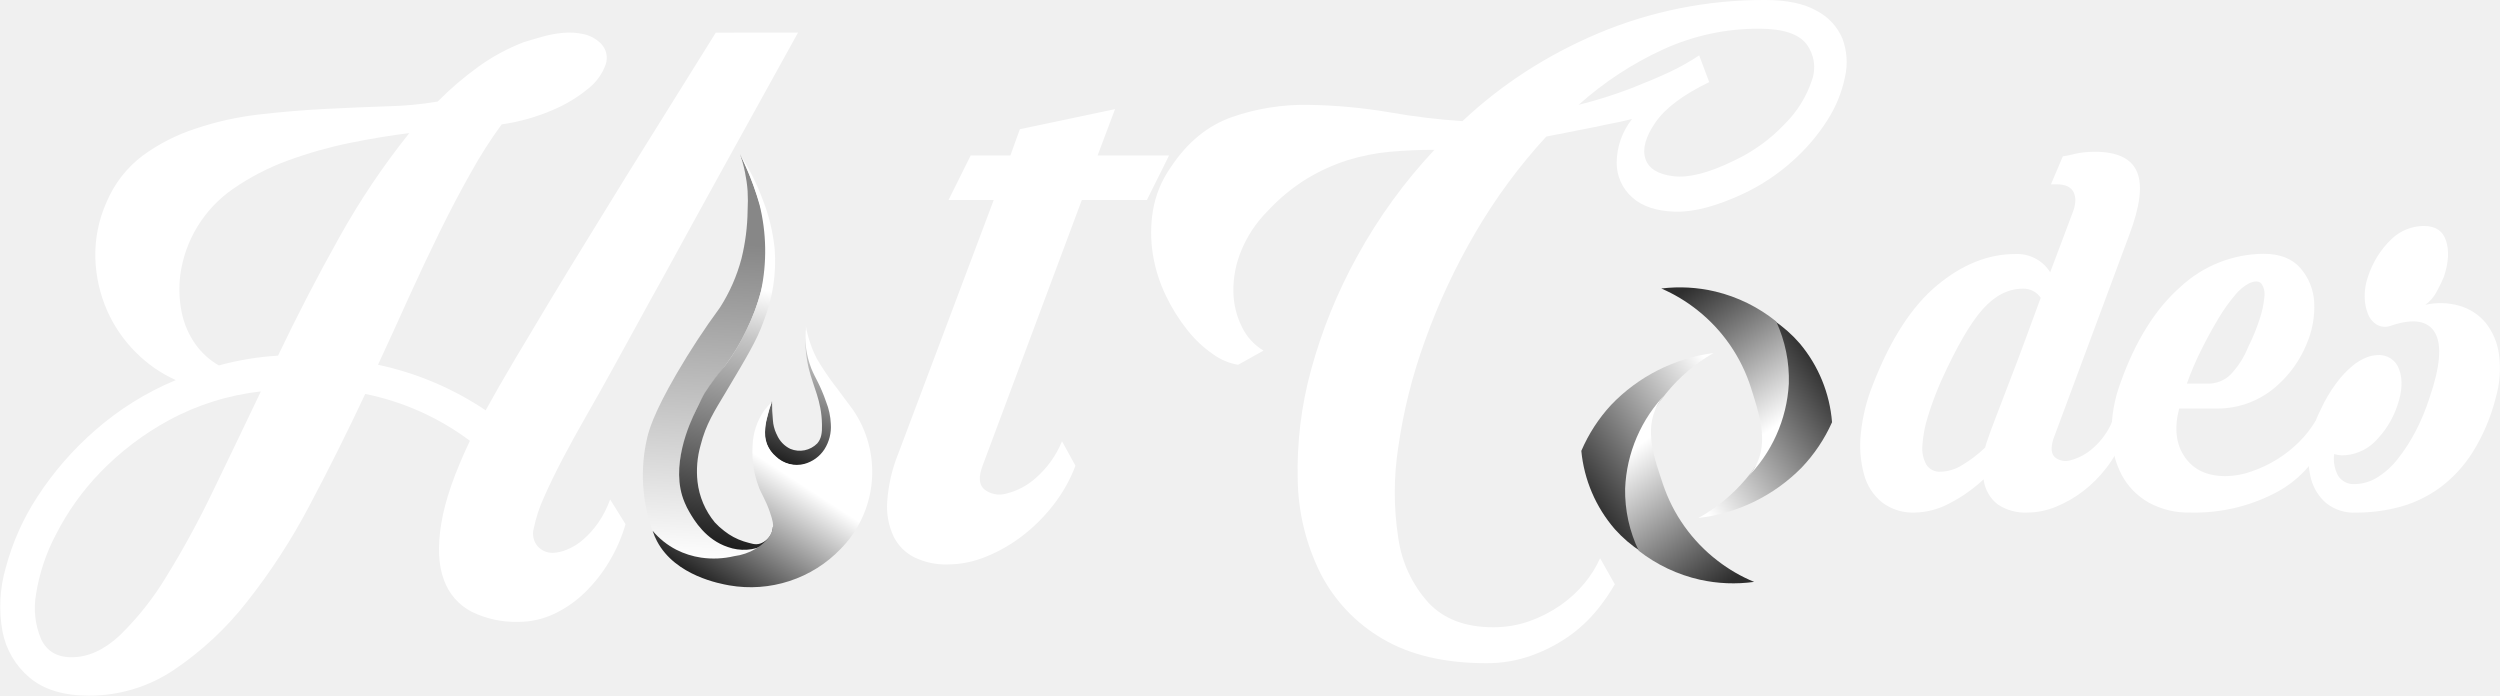
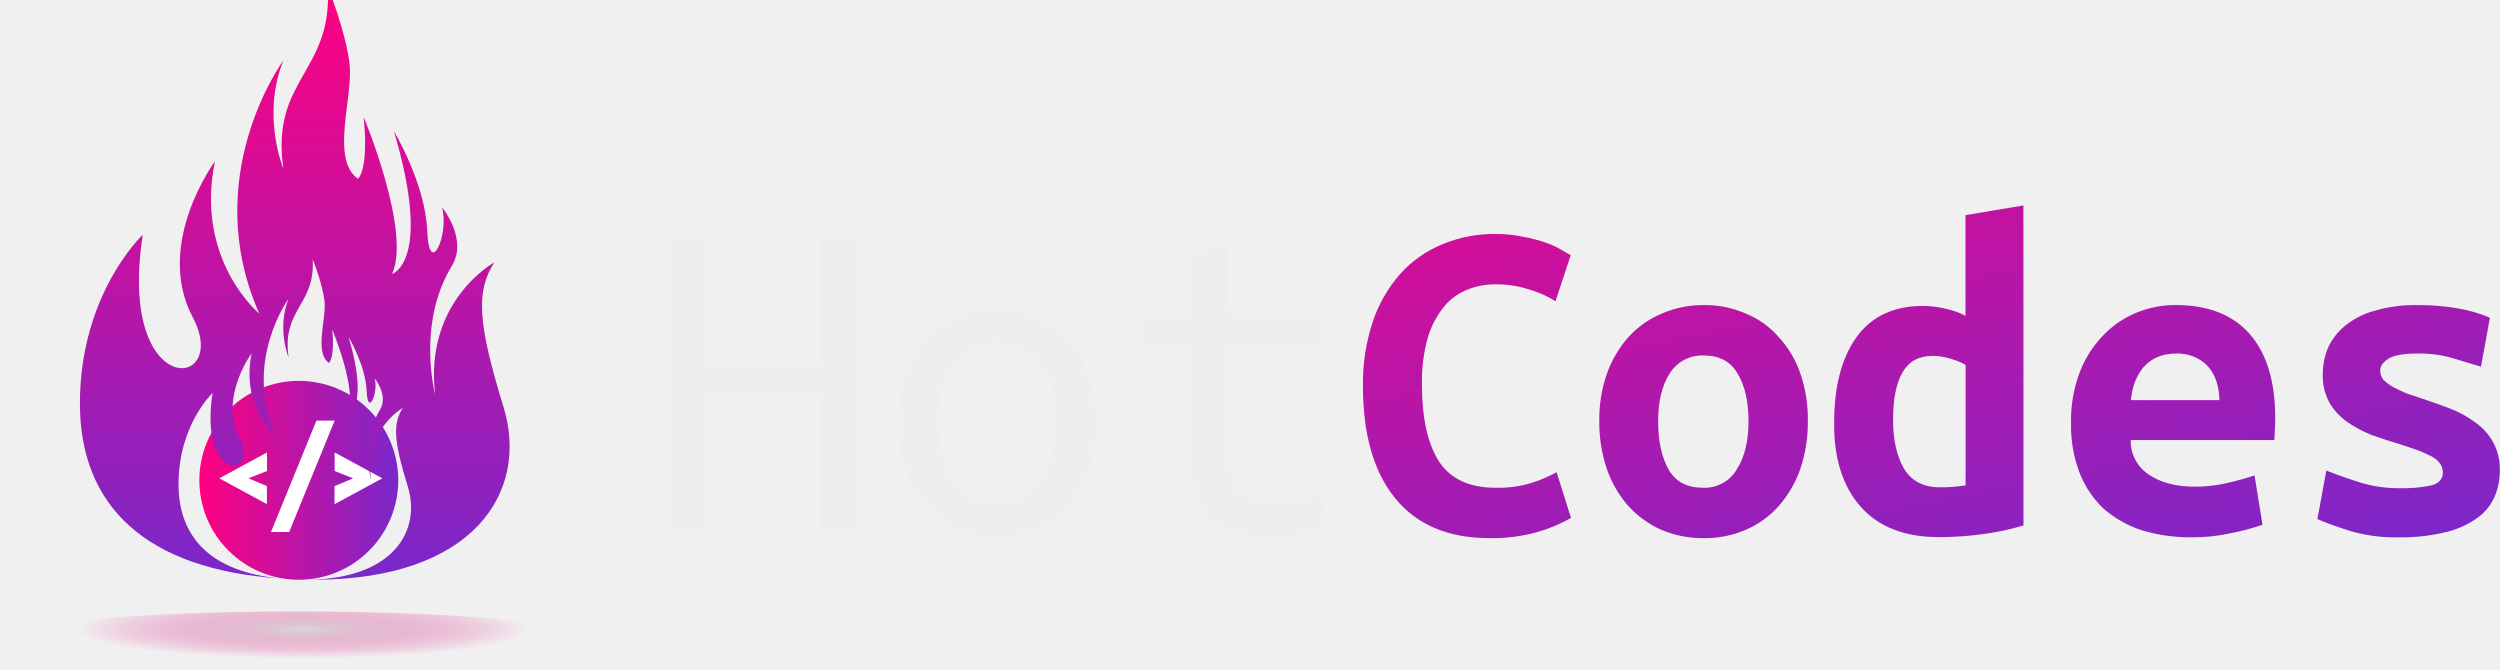
- <svg xmlns="http://www.w3.org/2000/svg" width="115" height="32" viewBox="0 0 115 32" fill="none">
-   <g clip-path="url(#clip0_402_3568)">
-     <path d="M78.82 16.24C77.988 16.716 77.251 17.342 76.647 18.087C75.895 19.007 75.371 20.092 75.115 21.253C74.84 22.64 74.976 24.077 75.507 25.388C75.053 25.095 74.64 24.742 74.28 24.339C73.406 23.328 72.868 22.071 72.741 20.741C73.073 19.964 73.536 19.25 74.109 18.629C75.361 17.319 77.023 16.476 78.82 16.24Z" fill="url(#paint0_linear_402_3568)" />
-     <path d="M76.65 18.086C76.496 18.244 76.364 18.421 76.255 18.612C75.587 19.807 76.152 21.215 76.49 22.255C76.959 23.662 77.838 24.896 79.015 25.798C79.528 26.194 80.091 26.52 80.69 26.767C79.86 26.882 79.016 26.848 78.198 26.667C77.173 26.436 76.212 25.982 75.383 25.336C74.954 24.446 74.74 23.468 74.756 22.48C74.82 20.831 75.495 19.265 76.65 18.086Z" fill="url(#paint1_linear_402_3568)" />
-     <path d="M78.125 23.827C78.964 23.364 79.71 22.749 80.326 22.015C81.092 21.106 81.634 20.03 81.908 18.873C82.205 17.491 82.091 16.051 81.581 14.732C82.031 15.032 82.438 15.392 82.791 15.801C83.65 16.825 84.168 18.09 84.274 19.422C83.93 20.194 83.456 20.901 82.873 21.512C81.6 22.803 79.925 23.619 78.125 23.827Z" fill="url(#paint2_linear_402_3568)" />
-     <path d="M80.324 22.015C80.48 21.86 80.615 21.685 80.726 21.495C81.413 20.311 80.87 18.895 80.549 17.85C80.102 16.435 79.243 15.187 78.08 14.267C77.573 13.863 77.015 13.528 76.42 13.271C77.252 13.169 78.095 13.217 78.91 13.411C79.932 13.658 80.886 14.127 81.704 14.786C82.119 15.683 82.318 16.664 82.286 17.652C82.196 19.299 81.497 20.855 80.324 22.015Z" fill="url(#paint3_linear_402_3568)" />
-     <path d="M36.71 1.498C35.551 3.597 34.435 5.614 33.363 7.551C32.908 8.371 32.441 9.22 31.961 10.096C31.482 10.973 31.013 11.828 30.555 12.66C30.093 13.489 29.658 14.277 29.251 15.025C28.844 15.773 28.485 16.425 28.175 16.982C27.776 17.706 27.378 18.416 26.98 19.11C26.581 19.804 26.213 20.473 25.875 21.117C25.541 21.756 25.255 22.345 25.019 22.884C24.812 23.335 24.657 23.807 24.556 24.293C24.513 24.437 24.507 24.589 24.538 24.735C24.569 24.882 24.637 25.018 24.734 25.132C24.822 25.229 24.929 25.305 25.049 25.357C25.168 25.409 25.297 25.434 25.428 25.432C25.652 25.422 25.873 25.372 26.08 25.282C26.354 25.17 26.607 25.013 26.829 24.817C27.092 24.587 27.325 24.326 27.523 24.039C27.75 23.709 27.932 23.351 28.066 22.973L28.775 24.113C28.597 24.723 28.341 25.308 28.012 25.852C27.7 26.373 27.321 26.851 26.884 27.274C26.47 27.675 25.991 28.004 25.469 28.248C24.962 28.484 24.409 28.607 23.85 28.606C23.106 28.627 22.369 28.468 21.7 28.143C21.102 27.835 20.645 27.31 20.42 26.676C20.166 26.006 20.126 25.142 20.298 24.082C20.471 23.023 20.91 21.755 21.617 20.277C20.192 19.211 18.546 18.474 16.801 18.121C15.972 19.885 15.116 21.599 14.232 23.265C13.41 24.829 12.444 26.314 11.348 27.7C10.402 28.907 9.272 29.958 8 30.815C6.844 31.592 5.481 32.004 4.088 32C2.929 32 2.022 31.725 1.367 31.176C0.716 30.633 0.274 29.881 0.115 29.048C-0.063 28.071 -0.012 27.066 0.265 26.113C0.573 24.955 1.064 23.854 1.719 22.852C2.454 21.72 3.343 20.695 4.36 19.808C5.467 18.835 6.726 18.05 8.087 17.484C7.402 17.176 6.78 16.745 6.251 16.212C5.696 15.66 5.248 15.01 4.931 14.294C4.599 13.54 4.414 12.728 4.386 11.903C4.358 11.005 4.535 10.113 4.903 9.294C5.256 8.453 5.824 7.72 6.551 7.168C7.293 6.624 8.118 6.202 8.994 5.918C9.943 5.598 10.924 5.38 11.919 5.266C12.952 5.147 13.967 5.062 14.962 5.011C15.958 4.961 16.905 4.92 17.805 4.89C18.585 4.874 19.363 4.802 20.133 4.672C20.717 4.081 21.349 3.54 22.024 3.055C22.659 2.6 23.349 2.228 24.078 1.946C24.332 1.865 24.619 1.781 24.936 1.692C25.252 1.601 25.575 1.541 25.901 1.511C26.22 1.481 26.541 1.501 26.853 1.572C27.154 1.637 27.428 1.788 27.645 2.007C27.766 2.131 27.85 2.286 27.889 2.455C27.927 2.625 27.918 2.801 27.862 2.966C27.709 3.393 27.44 3.769 27.086 4.053C26.59 4.466 26.034 4.804 25.439 5.055C24.684 5.382 23.89 5.606 23.076 5.722C22.552 6.441 22.073 7.191 21.643 7.97C21.17 8.809 20.697 9.708 20.226 10.666C19.756 11.624 19.286 12.618 18.818 13.649C18.356 14.678 17.879 15.721 17.388 16.779C19.157 17.156 20.839 17.867 22.341 18.875C22.722 18.178 23.172 17.395 23.689 16.525C24.206 15.655 24.75 14.746 25.321 13.797C25.892 12.849 26.477 11.89 27.077 10.92C27.677 9.951 28.257 9.009 28.816 8.094C30.14 5.977 31.511 3.779 32.926 1.502L36.71 1.498ZM3.293 30.233C4.053 30.233 4.792 29.898 5.51 29.228C6.334 28.424 7.052 27.518 7.646 26.532C8.427 25.267 9.14 23.96 9.783 22.619C10.498 21.141 11.238 19.603 12 18.006C10.512 18.171 9.07 18.623 7.755 19.338C6.592 19.971 5.532 20.778 4.612 21.73C3.793 22.576 3.105 23.541 2.571 24.591C2.117 25.448 1.809 26.374 1.658 27.332C1.534 28.029 1.614 28.748 1.891 29.4C2.154 29.956 2.621 30.233 3.293 30.233ZM10.068 16.81C10.956 16.566 11.868 16.415 12.789 16.36C13.677 14.5 14.619 12.683 15.614 10.907C16.55 9.226 17.625 7.626 18.827 6.124C17.992 6.224 17.085 6.374 16.105 6.572C15.134 6.77 14.178 7.04 13.247 7.381C12.346 7.71 11.49 8.153 10.702 8.701C10.05 9.155 9.5 9.74 9.085 10.418C8.671 11.096 8.401 11.853 8.294 12.64C8.22 13.224 8.243 13.816 8.363 14.392C8.471 14.91 8.684 15.4 8.989 15.832C9.274 16.232 9.642 16.566 10.068 16.81Z" fill="white" />
-     <path d="M49.764 9.201L45.2 21.421C45.005 21.93 45.031 22.291 45.274 22.508C45.414 22.619 45.578 22.694 45.752 22.729C45.927 22.764 46.107 22.757 46.278 22.708C46.787 22.585 47.258 22.337 47.647 21.986C48.175 21.525 48.588 20.947 48.852 20.297L49.471 21.423C49.227 22.067 48.889 22.67 48.467 23.213C48.055 23.747 47.577 24.226 47.043 24.639C46.53 25.035 45.966 25.36 45.365 25.604C44.804 25.838 44.202 25.96 43.594 25.965C43.068 25.98 42.547 25.869 42.072 25.643C41.652 25.437 41.312 25.098 41.105 24.678C40.871 24.176 40.77 23.623 40.812 23.071C40.864 22.312 41.036 21.565 41.323 20.86L45.711 9.201H43.631L44.652 7.151H46.478L46.913 5.944L51.292 5.02L50.49 7.151H53.777L52.757 9.201H49.764Z" fill="white" />
-     <path d="M74.282 26.876C74.043 27.292 73.769 27.688 73.465 28.059C73.098 28.508 72.672 28.907 72.2 29.244C71.671 29.618 71.094 29.92 70.485 30.141C69.809 30.388 69.094 30.512 68.374 30.507C66.451 30.507 64.858 30.132 63.593 29.383C62.375 28.673 61.386 27.63 60.743 26.376C60.077 25.039 59.719 23.569 59.695 22.076C59.651 20.372 59.856 18.671 60.306 17.027C60.804 15.195 61.521 13.429 62.443 11.768C63.415 10.001 64.604 8.363 65.983 6.892C65.294 6.892 64.612 6.922 63.943 6.981C63.279 7.041 62.623 7.172 61.986 7.37C61.329 7.58 60.699 7.867 60.108 8.225C59.445 8.634 58.841 9.133 58.313 9.707C57.785 10.233 57.369 10.86 57.089 11.551C56.845 12.144 56.724 12.781 56.735 13.423C56.744 13.985 56.878 14.537 57.129 15.04C57.345 15.493 57.691 15.871 58.122 16.127L56.953 16.78C56.539 16.711 56.147 16.547 55.809 16.299C55.36 15.992 54.961 15.618 54.625 15.19C54.234 14.701 53.901 14.169 53.631 13.603C53.343 13.006 53.142 12.371 53.034 11.716C52.925 11.046 52.925 10.362 53.034 9.692C53.153 8.975 53.433 8.295 53.851 7.701C54.612 6.548 55.553 5.776 56.676 5.383C57.813 4.988 59.01 4.799 60.213 4.824C61.458 4.844 62.7 4.959 63.927 5.168C65.035 5.364 66.152 5.499 67.274 5.572C68.166 4.733 69.132 3.976 70.159 3.309C71.212 2.628 72.323 2.04 73.478 1.55C75.92 0.517 78.546 -0.011 81.198 0C82.195 0 82.984 0.165 83.565 0.496C84.095 0.769 84.514 1.219 84.749 1.768C84.962 2.332 85.004 2.947 84.871 3.535C84.728 4.238 84.456 4.909 84.069 5.514C83.625 6.215 83.085 6.85 82.463 7.401C81.792 8.007 81.035 8.512 80.218 8.899C78.983 9.478 77.936 9.758 77.075 9.738C76.214 9.717 75.552 9.5 75.088 9.086C74.86 8.885 74.677 8.639 74.553 8.362C74.428 8.085 74.365 7.785 74.367 7.481C74.372 6.752 74.621 6.045 75.075 5.474C74.675 5.574 74.258 5.666 73.823 5.744C73.46 5.825 73.042 5.91 72.571 5.998C72.1 6.09 71.619 6.183 71.128 6.283C69.885 7.635 68.792 9.117 67.868 10.703C66.941 12.283 66.165 13.946 65.549 15.671C64.973 17.252 64.562 18.888 64.323 20.554C64.105 21.948 64.105 23.368 64.323 24.763C64.481 25.868 64.965 26.901 65.712 27.73C66.419 28.478 67.407 28.853 68.676 28.854C69.251 28.858 69.823 28.762 70.365 28.57C70.872 28.389 71.352 28.142 71.793 27.835C72.205 27.547 72.576 27.205 72.895 26.817C73.182 26.472 73.421 26.088 73.604 25.678L74.282 26.876ZM80.922 1.32C79.406 1.313 77.907 1.635 76.527 2.263C75.101 2.914 73.782 3.778 72.615 4.824C73.436 4.618 74.245 4.363 75.036 4.061C75.725 3.79 76.305 3.546 76.775 3.326C77.256 3.102 77.719 2.842 78.162 2.548L78.624 3.777C77.426 4.356 76.601 4.975 76.149 5.633C75.697 6.291 75.542 6.846 75.686 7.296C75.829 7.746 76.257 8.016 76.964 8.105C77.67 8.194 78.596 7.959 79.74 7.401C80.624 6.991 81.423 6.417 82.093 5.709C82.662 5.147 83.091 4.459 83.345 3.7C83.447 3.423 83.477 3.124 83.433 2.832C83.39 2.54 83.275 2.263 83.097 2.026C82.735 1.557 82.01 1.321 80.922 1.32Z" fill="white" />
-     <path d="M92.703 11.685C93.021 11.67 93.338 11.739 93.62 11.887C93.902 12.034 94.14 12.254 94.309 12.524L95.324 9.827C95.488 9.428 95.51 9.104 95.392 8.855C95.274 8.605 95.016 8.479 94.616 8.479H94.344L94.89 7.192C95.045 7.17 95.199 7.14 95.35 7.101C95.507 7.059 95.667 7.029 95.829 7.011C96.005 6.991 96.182 6.981 96.359 6.981C97.393 6.981 98.042 7.29 98.304 7.909C98.566 8.528 98.442 9.507 97.932 10.846L94.455 20.194C94.329 20.594 94.351 20.872 94.525 21.033C94.626 21.115 94.746 21.17 94.875 21.194C95.003 21.217 95.135 21.208 95.259 21.168C95.638 21.066 95.987 20.876 96.278 20.613C96.673 20.27 96.98 19.839 97.176 19.355L97.639 20.194C97.458 20.673 97.206 21.122 96.891 21.526C96.585 21.925 96.228 22.282 95.831 22.589C95.448 22.884 95.026 23.126 94.579 23.309C94.16 23.484 93.711 23.575 93.257 23.578C92.776 23.601 92.299 23.47 91.897 23.204C91.718 23.065 91.567 22.891 91.456 22.692C91.344 22.494 91.272 22.276 91.245 22.05C90.765 22.498 90.225 22.877 89.639 23.174C89.161 23.427 88.63 23.565 88.089 23.578C87.547 23.603 87.013 23.438 86.579 23.113C86.176 22.786 85.886 22.342 85.749 21.841C85.579 21.223 85.528 20.577 85.599 19.939C85.679 19.141 85.876 18.359 86.183 17.618C86.98 15.579 87.955 14.08 89.109 13.122C90.262 12.164 91.46 11.685 92.703 11.685ZM91.588 19.774C91.643 19.635 91.747 19.359 91.901 18.95C92.056 18.541 92.24 18.057 92.458 17.496C92.675 16.935 92.908 16.324 93.153 15.655C93.399 14.985 93.638 14.331 93.873 13.698C93.783 13.565 93.661 13.457 93.519 13.384C93.376 13.311 93.218 13.274 93.058 13.279C92.385 13.279 91.768 13.593 91.206 14.222C90.644 14.851 90.009 15.944 89.302 17.502C89.066 18.035 88.861 18.581 88.689 19.137C88.55 19.569 88.463 20.017 88.431 20.47C88.398 20.78 88.46 21.093 88.609 21.368C88.679 21.478 88.778 21.567 88.895 21.625C89.013 21.683 89.143 21.709 89.274 21.698C89.621 21.687 89.96 21.583 90.254 21.398C90.637 21.169 90.993 20.898 91.315 20.589C91.349 20.457 91.39 20.328 91.438 20.2C91.484 20.07 91.534 19.935 91.588 19.774Z" fill="white" />
-     <path d="M102.392 21.902C102.796 21.895 103.196 21.822 103.576 21.684C104.397 21.404 105.143 20.941 105.758 20.33C106.052 20.038 106.308 19.711 106.519 19.356L106.982 20.195C106.516 21.268 105.692 22.146 104.652 22.68C103.459 23.298 102.131 23.607 100.787 23.578C100.106 23.6 99.43 23.44 98.831 23.113C98.307 22.815 97.878 22.373 97.595 21.841C97.291 21.253 97.132 20.6 97.132 19.938C97.124 19.146 97.263 18.359 97.54 17.616C98.228 15.68 99.149 14.207 100.301 13.197C101.34 12.228 102.705 11.685 104.126 11.675C104.869 11.675 105.432 11.892 105.813 12.327C106.194 12.76 106.419 13.309 106.452 13.886C106.489 14.557 106.367 15.227 106.097 15.842C105.808 16.544 105.367 17.173 104.806 17.684C104.041 18.402 103.03 18.799 101.981 18.793H100.242C100.007 19.693 100.093 20.437 100.501 21.025C100.908 21.614 101.538 21.906 102.392 21.902ZM103.454 13.034C103.206 13.168 102.988 13.351 102.813 13.573C102.535 13.901 102.285 14.251 102.065 14.621C101.812 15.04 101.553 15.509 101.29 16.029C101.025 16.554 100.793 17.094 100.596 17.647H101.548C101.744 17.651 101.939 17.616 102.121 17.544C102.303 17.472 102.469 17.365 102.609 17.227C102.961 16.855 103.238 16.418 103.426 15.94C103.63 15.535 103.803 15.114 103.943 14.681C104.056 14.351 104.129 14.009 104.161 13.662C104.194 13.448 104.146 13.229 104.026 13.049C103.915 12.918 103.726 12.914 103.454 13.034Z" fill="white" />
-     <path d="M111.564 14.023C112.085 13.902 112.628 13.917 113.142 14.068C113.609 14.203 114.026 14.474 114.339 14.847C114.668 15.262 114.879 15.758 114.95 16.284C115.044 16.961 114.994 17.651 114.802 18.308C114.579 19.191 114.221 20.034 113.739 20.808C113.344 21.434 112.837 21.983 112.244 22.427C111.694 22.829 111.077 23.128 110.421 23.31C109.755 23.492 109.069 23.582 108.38 23.58C107.884 23.607 107.395 23.453 107.006 23.145C106.668 22.853 106.426 22.467 106.31 22.036C106.181 21.54 106.154 21.022 106.23 20.514C106.305 19.934 106.48 19.371 106.747 18.851C106.946 18.411 107.193 17.994 107.482 17.608C107.695 17.319 107.942 17.057 108.217 16.827C108.411 16.662 108.631 16.531 108.869 16.438C109.026 16.377 109.192 16.342 109.36 16.334C109.579 16.315 109.798 16.372 109.981 16.494C110.164 16.617 110.299 16.798 110.366 17.008C110.53 17.458 110.502 18.003 110.284 18.64C110.07 19.289 109.701 19.875 109.21 20.349C108.809 20.73 108.278 20.944 107.725 20.947C107.606 20.942 107.488 20.923 107.373 20.888C107.325 21.228 107.387 21.575 107.549 21.877C107.63 22.007 107.746 22.113 107.883 22.181C108.019 22.25 108.173 22.279 108.325 22.267C108.686 22.262 109.039 22.158 109.345 21.967C109.705 21.745 110.023 21.461 110.284 21.127C110.596 20.735 110.87 20.314 111.101 19.869C111.364 19.37 111.582 18.849 111.753 18.312C112.248 16.876 112.335 15.875 112.012 15.31C111.688 14.744 111.013 14.635 109.986 14.981C109.88 15.022 109.767 15.04 109.655 15.032C109.542 15.024 109.432 14.991 109.334 14.936C109.147 14.821 109.003 14.647 108.925 14.442C108.829 14.193 108.778 13.929 108.775 13.662C108.769 13.346 108.82 13.031 108.925 12.733C109.137 12.072 109.511 11.474 110.012 10.994C110.412 10.613 110.942 10.398 111.494 10.394C112.02 10.394 112.364 10.611 112.516 11.068C112.668 11.525 112.637 12.072 112.42 12.731C112.346 12.912 112.238 13.136 112.094 13.405C111.968 13.65 111.786 13.861 111.564 14.023Z" fill="white" />
-     <path d="M34.043 7.092C34.23 7.638 34.347 8.207 34.39 8.783C34.407 9.084 34.407 9.386 34.39 9.687C34.381 10.429 34.287 11.167 34.11 11.887C33.9 12.686 33.567 13.447 33.121 14.143C32.403 15.121 31.737 16.137 31.126 17.186C30.04 19.053 29.844 19.834 29.775 20.121C29.436 21.546 29.521 23.039 30.02 24.416C30.532 25.052 31.224 25.518 32.006 25.751C32.789 25.984 33.623 25.973 34.399 25.72C35.201 25.468 35.403 25.105 35.451 25.012C35.565 24.771 35.602 24.502 35.557 24.24C35.533 24.531 35.4 24.802 35.184 24.998C34.769 25.335 34.173 25.159 33.739 25.049C33.043 24.861 32.42 24.468 31.952 23.92C31.142 22.925 31.022 21.44 31.583 20.077C31.688 19.696 31.819 19.323 31.976 18.96C32.435 17.921 32.939 17.384 33.384 16.786C34.134 15.765 34.684 14.612 35.008 13.387C35.298 12.368 35.355 11.298 35.173 10.255C35.074 9.799 34.947 9.351 34.792 8.911C34.584 8.288 34.334 7.68 34.043 7.092Z" fill="url(#paint4_linear_402_3568)" />
-     <path d="M35.553 24.229C35.549 24.346 35.522 24.462 35.473 24.568C35.366 24.77 35.188 24.925 34.973 25.003C34.745 25.079 34.56 25.003 34.208 24.903C33.885 24.798 33.583 24.636 33.317 24.425C33.16 24.307 33.014 24.175 32.882 24.031C32.44 23.497 32.162 22.845 32.085 22.155C32.024 21.597 32.072 21.033 32.224 20.492C32.471 19.506 32.865 18.914 33.391 18.032C34.345 16.432 34.823 15.641 35.129 14.771C35.546 13.72 35.719 12.588 35.636 11.461C35.558 10.686 35.375 9.926 35.092 9.2C34.821 8.466 34.47 7.764 34.045 7.107C34.117 7.248 34.219 7.459 34.332 7.72C34.574 8.271 34.778 8.84 34.94 9.42C35.261 10.718 35.283 12.072 35.008 13.38C34.84 14.026 34.601 14.651 34.297 15.245C34.046 15.786 33.74 16.301 33.384 16.78C33.034 17.186 32.713 17.616 32.422 18.067C32.295 18.284 32.204 18.482 32.015 18.873C31.733 19.456 30.79 21.481 31.496 23.12C31.557 23.27 31.63 23.416 31.713 23.555C31.93 23.931 32.469 24.833 33.489 25.166C33.764 25.264 34.057 25.305 34.35 25.288C34.642 25.27 34.928 25.193 35.19 25.061C35.352 24.977 35.478 24.837 35.547 24.668C35.595 24.526 35.597 24.372 35.553 24.229Z" fill="url(#paint5_linear_402_3568)" />
-     <path d="M35.514 18.456C35.511 18.746 35.524 19.036 35.553 19.325C35.566 19.54 35.62 19.751 35.71 19.947C35.72 19.963 35.728 19.98 35.736 19.997C35.856 20.283 36.077 20.515 36.357 20.649C36.565 20.735 36.794 20.756 37.014 20.712C37.234 20.667 37.436 20.557 37.594 20.397C37.783 20.179 37.822 19.903 37.811 19.527C37.792 18.414 37.413 17.823 37.196 16.919C37.052 16.3 37.008 15.661 37.066 15.028C37.085 15.341 37.168 15.602 37.196 15.782C37.294 16.521 37.502 17.241 37.811 17.919C37.987 18.301 37.957 18.251 38.052 18.506C38.255 19.032 38.307 19.605 38.205 20.16C38.194 20.217 38.181 20.274 38.165 20.329L38.148 20.388C38.065 20.6 37.939 20.793 37.778 20.955C37.618 21.116 37.425 21.243 37.214 21.327C36.978 21.403 36.728 21.424 36.484 21.388C36.239 21.353 36.005 21.262 35.801 21.123C35.63 20.996 35.487 20.835 35.38 20.651C35.273 20.467 35.205 20.263 35.179 20.051C35.165 19.771 35.2 19.49 35.282 19.221C35.339 18.96 35.416 18.704 35.514 18.456Z" fill="url(#paint6_linear_402_3568)" />
-     <path d="M30.02 24.416C30.074 24.582 30.141 24.742 30.223 24.896C31.07 26.496 33.145 26.853 33.545 26.927C34.471 27.088 35.422 27.02 36.315 26.728C37.208 26.436 38.016 25.93 38.667 25.253C39.494 24.416 40.002 23.316 40.104 22.144C40.206 20.972 39.895 19.801 39.226 18.834C39.111 18.673 38.939 18.462 38.489 17.845C38.154 17.419 37.849 16.97 37.576 16.502C37.333 16.031 37.163 15.526 37.07 15.004C36.993 15.667 37.081 16.339 37.324 16.96C37.507 17.41 37.728 17.691 38 18.482C38.13 18.805 38.203 19.149 38.218 19.497C38.248 19.91 38.144 20.322 37.922 20.671C37.707 20.999 37.379 21.237 37.001 21.34C36.772 21.401 36.532 21.401 36.304 21.342C36.076 21.282 35.867 21.165 35.697 21.001C35.513 20.847 35.371 20.65 35.282 20.427C35.199 20.191 35.173 19.939 35.206 19.69C35.221 19.502 35.255 19.316 35.308 19.134C35.36 18.919 35.424 18.707 35.501 18.499C35.373 18.614 35.258 18.741 35.156 18.88C34.822 19.357 34.636 19.921 34.619 20.503C34.579 21.133 34.671 21.763 34.888 22.355C34.986 22.657 35.195 22.933 35.406 23.529C35.569 23.999 35.571 24.136 35.558 24.24C35.488 24.79 34.949 25.127 34.762 25.246C34.458 25.423 34.122 25.538 33.773 25.583C33.275 25.701 32.759 25.724 32.252 25.651C31.855 25.592 31.47 25.47 31.111 25.288C30.693 25.073 30.322 24.776 30.02 24.416Z" fill="url(#paint7_linear_402_3568)" />
+ <svg xmlns="http://www.w3.org/2000/svg" width="773" height="207" viewBox="0 0 773 207" fill="none">
+   <path d="M253.43 74.38H265.37V164.49H253.43V122.57H217.62V164.49H205.68V74.38H217.62V112.38H253.43V74.38ZM338.88 130.72C338.941 135.671 338.153 140.595 336.55 145.28C335.216 149.345 333.088 153.104 330.29 156.34C327.591 159.429 324.268 161.91 320.54 163.62C316.633 165.31 312.417 166.168 308.16 166.14C303.958 166.171 299.796 165.327 295.94 163.66C292.267 161.925 288.994 159.446 286.33 156.38C283.523 153.124 281.349 149.373 279.92 145.32C278.416 140.615 277.68 135.699 277.74 130.76C277.673 125.801 278.41 120.864 279.92 116.14C281.315 112.089 283.493 108.351 286.33 105.14C288.973 102.089 292.253 99.655 295.94 98.01C299.772 96.251 303.944 95.357 308.16 95.39C312.428 95.346 316.655 96.241 320.54 98.01C324.281 99.628 327.613 102.065 330.29 105.14C333.117 108.332 335.249 112.078 336.55 116.14C338.155 120.831 338.943 125.762 338.88 130.72ZM326.51 130.72C326.51 123.047 324.86 117.047 321.56 112.72C320.054 110.582 318.042 108.851 315.704 107.682C313.365 106.513 310.773 105.942 308.16 106.02C305.571 105.954 303.006 106.532 300.695 107.701C298.384 108.87 296.4 110.595 294.92 112.72C291.72 117.087 290.116 123.087 290.11 130.72C290.103 138.353 291.706 144.37 294.92 148.77C296.423 150.861 298.416 152.551 300.724 153.693C303.032 154.835 305.585 155.394 308.16 155.32C310.758 155.406 313.339 154.854 315.675 153.712C318.011 152.571 320.031 150.874 321.56 148.77C324.86 144.31 326.51 138.293 326.51 130.72ZM380.09 96.95H408.62V106.95H380.09V138.44C380.031 141.222 380.275 144.001 380.82 146.73C381.179 148.623 381.954 150.413 383.09 151.97C384.267 153.242 385.783 154.15 387.46 154.59C389.554 155.12 391.71 155.365 393.87 155.32C396.709 155.392 399.545 155.1 402.31 154.45C404.432 153.888 406.492 153.114 408.46 152.14L410.21 162.33C408.876 162.91 406.693 163.687 403.66 164.66C400.121 165.727 396.435 166.226 392.74 166.14C388.545 166.251 384.361 165.646 380.37 164.35C377.408 163.358 374.784 161.552 372.8 159.14C370.955 156.587 369.71 153.651 369.16 150.55C368.443 146.564 368.108 142.519 368.16 138.47V106.99H353.87V96.99H368.14V78.02L380.08 76.02L380.09 96.95Z" fill="#EEEEEE" />
+   <path d="M92.391 179.26C100.546 179.26 108.367 176.02 114.134 170.253C119.901 164.487 123.141 156.665 123.141 148.51C123.141 144.472 122.345 140.473 120.8 136.742C119.255 133.011 116.99 129.622 114.134 126.766C108.367 120.999 100.546 117.76 92.391 117.76C88.353 117.76 84.354 118.555 80.623 120.1C76.892 121.646 73.502 123.911 70.647 126.766C64.88 132.533 61.641 140.354 61.641 148.51C61.641 156.665 64.88 164.487 70.647 170.253C76.414 176.02 84.235 179.26 92.391 179.26V179.26Z" fill="url(#paint0_linear_1564_1279)" />
+   <path d="M76.82 147.89H67.82L82.57 139.89V145.63L76.82 147.89ZM82.54 155.89L67.79 147.89H76.79L82.51 150.29L82.54 155.89Z" fill="white" />
+   <path d="M89.41 164.5H83.79L97.84 130.06H103.47L89.41 164.5Z" fill="white" />
+   <path d="M103.469 139.9L118.219 147.9H109.189L103.469 145.64V139.9ZM109.189 147.9H118.189L103.439 155.9V150.3L109.189 147.9Z" fill="white" />
+   <path d="M460.58 166.39C447.867 166.39 438.163 162.313 431.47 154.16C424.777 146.007 421.427 134.41 421.42 119.37C421.31 112.595 422.344 105.85 424.48 99.42C426.284 94.006 429.154 89.007 432.92 84.72C436.505 80.721 440.95 77.586 445.92 75.55C451.13 73.38 456.727 72.292 462.37 72.35C465.257 72.317 468.138 72.609 470.96 73.22C473.281 73.631 475.567 74.216 477.8 74.97C479.473 75.524 481.082 76.255 482.6 77.15L485.66 78.9L480.96 93.14C478.427 91.551 475.684 90.325 472.81 89.5C469.347 88.392 465.726 87.859 462.09 87.92C459.248 87.928 456.432 88.471 453.79 89.52C451.021 90.595 448.565 92.349 446.65 94.62C444.361 97.417 442.633 100.629 441.56 104.08C440.186 108.907 439.549 113.913 439.67 118.93C439.67 129.217 441.417 137.127 444.91 142.66C448.503 148.093 454.327 150.81 462.38 150.81C466.276 150.923 470.163 150.382 473.88 149.21C476.446 148.373 478.93 147.302 481.3 146.01L485.76 160.14C482.507 162.006 479.038 163.467 475.43 164.49C470.597 165.833 465.596 166.473 460.58 166.39V166.39ZM558.99 130.14C559.05 135.186 558.262 140.205 556.66 144.99C555.211 149.156 552.981 153.008 550.09 156.34C547.28 159.534 543.801 162.071 539.9 163.77C535.769 165.564 531.303 166.457 526.8 166.39C522.249 166.448 517.736 165.556 513.55 163.77C509.684 162.022 506.221 159.492 503.38 156.34C500.489 153.012 498.266 149.158 496.83 144.99C495.223 140.206 494.435 135.186 494.5 130.14C494.434 125.189 495.222 120.263 496.83 115.58C498.311 111.402 500.582 107.549 503.52 104.23C506.379 101.061 509.912 98.573 513.86 96.95C517.961 95.174 522.391 94.281 526.86 94.33C531.314 94.267 535.73 95.161 539.81 96.95C543.727 98.55 547.216 101.043 550 104.23C553.007 107.5 555.29 111.367 556.7 115.58C558.29 120.267 559.064 125.191 558.99 130.14V130.14ZM512.7 130.28C512.7 136.4 513.767 141.35 515.9 145.13C518.033 148.91 521.573 150.803 526.52 150.81C528.62 150.913 530.707 150.439 532.557 149.439C534.406 148.44 535.946 146.953 537.01 145.14C539.43 141.36 540.64 136.41 540.64 130.29C540.64 124.17 539.527 119.27 537.3 115.59C535.16 111.81 531.667 109.917 526.82 109.91C524.702 109.819 522.599 110.299 520.729 111.298C518.859 112.297 517.292 113.779 516.19 115.59C513.857 119.29 512.693 124.187 512.7 130.28V130.28ZM585.34 129.85C585.34 135.957 586.453 140.957 588.68 144.85C591.013 148.73 594.703 150.67 599.75 150.67C601.2 150.67 602.56 150.67 603.82 150.53C605.08 150.39 606.39 150.29 607.76 150.09V112.82C606.287 111.998 604.719 111.36 603.09 110.92C601.306 110.333 599.438 110.04 597.56 110.05C593.3 110.05 590.197 111.747 588.25 115.14C586.303 118.533 585.333 123.437 585.34 129.85V129.85ZM625.66 162.46C621.713 163.666 617.672 164.542 613.58 165.08C608.943 165.745 604.265 166.079 599.58 166.08C588.913 166.08 580.81 162.923 575.27 156.61C569.73 150.297 567.013 141.66 567.12 130.7C567.12 119.54 569.4 110.757 573.96 104.35C578.627 97.85 585.47 94.6 594.49 94.6C596.893 94.598 599.288 94.89 601.62 95.47C603.757 95.893 605.82 96.631 607.74 97.66V66.52L625.64 63.52L625.66 162.46ZM640.36 130.87C640.238 125.453 641.165 120.064 643.09 115C644.724 110.76 647.201 106.896 650.37 103.64C653.275 100.597 656.797 98.21 660.7 96.64C664.493 95.1 668.547 94.309 672.64 94.31C682.727 94.31 690.393 97.31 695.64 103.31C700.887 109.31 703.507 117.997 703.5 129.37C703.5 130.54 703.45 131.75 703.36 133.01C703.373 134.032 703.323 135.054 703.21 136.07H658.81C658.759 138.163 659.24 140.235 660.207 142.092C661.174 143.95 662.596 145.531 664.34 146.69C668.033 149.217 672.79 150.48 678.61 150.48C682.041 150.498 685.462 150.105 688.8 149.31C691.604 148.677 694.374 147.903 697.1 146.99L699.57 162.27C696.335 163.373 693.027 164.248 689.67 164.89C685.811 165.733 681.871 166.152 677.92 166.14C672.599 166.211 667.299 165.473 662.2 163.95C657.864 162.528 653.855 160.253 650.41 157.26C647.143 154.147 644.605 150.35 642.98 146.14C641.147 141.262 640.258 136.08 640.36 130.87V130.87ZM686.22 123.73C686.231 121.957 685.986 120.192 685.49 118.49C685.033 116.796 684.241 115.212 683.16 113.83C682.07 112.458 680.672 111.362 679.08 110.63C677.18 109.703 675.083 109.253 672.97 109.32C670.874 109.274 668.791 109.672 666.86 110.49C665.239 111.239 663.799 112.331 662.64 113.69C661.54 115.104 660.657 116.675 660.02 118.35C659.435 120.095 659.042 121.899 658.85 123.73H686.22ZM741.82 150.96C745.176 151.049 748.531 150.754 751.82 150.08C754.153 149.413 755.32 148.103 755.32 146.15C755.351 144.973 754.933 143.829 754.15 142.95C753.33 141.977 752.278 141.227 751.09 140.77C749.643 140.011 748.134 139.376 746.58 138.87C744.933 138.29 743.187 137.71 741.34 137.13C738.72 136.35 736.053 135.477 733.34 134.51C730.723 133.491 728.233 132.172 725.92 130.58C723.699 129.034 721.817 127.05 720.39 124.75C718.854 122.006 718.1 118.893 718.21 115.75C718.187 112.954 718.728 110.182 719.8 107.6C721 104.926 722.812 102.573 725.09 100.73C727.788 98.554 730.912 96.967 734.26 96.07C738.56 94.825 743.024 94.239 747.5 94.33C751.648 94.297 755.791 94.631 759.88 95.33C763.32 95.887 766.678 96.865 769.88 98.24L767.12 113.38C765.47 112.89 762.89 112.12 759.4 111.05C755.59 109.833 751.609 109.242 747.61 109.3C743.05 109.3 739.943 109.883 738.29 111.05C736.74 112.12 735.96 113.28 735.96 114.54C735.95 115.596 736.303 116.623 736.96 117.45C737.835 118.303 738.816 119.039 739.88 119.64C741.14 120.307 742.543 120.973 744.09 121.64C745.75 122.22 747.49 122.8 749.34 123.38C751.96 124.26 754.67 125.23 757.49 126.29C760.202 127.314 762.759 128.707 765.09 130.43C767.433 131.997 769.378 134.089 770.77 136.54C772.299 139.287 773.052 142.398 772.95 145.54C772.962 148.287 772.418 151.009 771.35 153.54C770.2 156.189 768.347 158.471 765.99 160.14C763.098 162.2 759.835 163.681 756.38 164.5C751.571 165.677 746.63 166.229 741.68 166.14C736.56 166.265 731.452 165.591 726.54 164.14C722.367 162.807 719.033 161.593 716.54 160.5L719.3 145.5C722.7 146.833 726.293 148.097 730.08 149.29C733.892 150.413 737.846 150.975 741.82 150.96V150.96Z" fill="url(#paint1_linear_1564_1279)" />
+   <path d="M155.7 125.9C147.7 99.81 147.09 90.14 152.84 81.14C152.84 81.14 131.11 93.04 134.54 121.98C134.54 121.98 128.77 100.15 139.68 82.27C144.8 73.87 136.68 64.12 136.68 64.12C138.97 72.63 132.68 86.24 132.11 71.49C131.54 56.74 121.81 40.58 121.81 40.58C133.81 81.14 121.24 84.68 121.24 84.68C127.24 71.55 112.45 36.18 112.45 36.18C114.09 52.72 110.69 55.28 110.69 55.28C102.09 49.32 109.26 30.03 108.09 19.82C106.92 9.61 101.34 -4 101.34 -4C102.94 22.37 83.61 24.36 87.62 52.15C87.62 52.15 80.75 35.71 87.62 18.69C87.62 18.69 61.31 54.43 80.18 96.97C80.18 96.97 60.18 80.52 66.46 49.89C66.46 49.89 47.59 75.41 59.59 98.1C71.59 120.79 36.15 124.2 44.15 72.58C44.15 72.58 24.71 90.73 24.71 124.76C24.71 156.23 44.77 176.05 86.65 178.86C65.39 176.86 55.2 166.26 55.2 149.76C55.2 131.35 65.72 121.53 65.72 121.53C61.41 149.45 80.6 147.61 74.09 135.34C67.58 123.07 77.8 109.25 77.8 109.25C74.4 125.83 85.23 134.72 85.23 134.72C75.02 111.72 89.23 92.39 89.23 92.39C85.52 101.6 89.23 110.5 89.23 110.5C87.09 95.46 97.55 94.38 96.68 80.14C96.68 80.14 99.68 87.51 100.33 93.04C100.98 98.57 97.09 109.04 101.73 112.22C101.73 112.22 103.58 110.84 102.73 101.86C102.73 101.86 110.73 121 107.49 128.11C107.49 128.11 114.3 126.19 107.8 104.24C107.8 104.24 113.06 112.99 113.37 120.97C113.68 128.95 117.08 121.58 115.84 116.97C115.84 116.97 120.22 122.26 117.45 126.79C111.55 136.47 114.67 148.28 114.67 148.28C112.77 132.61 124.53 126.14 124.53 126.14C121.43 131.05 121.74 136.27 126.07 150.38C130.34 164.3 121.41 178.79 95.74 179.24H97.36C146.55 179.22 163.7 151.99 155.7 125.9Z" fill="url(#paint2_linear_1564_1279)" />
+   <g opacity="0.9">
+     <path opacity="0.9" d="M91.64 206.33C142.25 206.33 183.28 202.46 183.28 197.69C183.28 192.92 142.28 189.05 91.64 189.05C41 189.05 0 192.92 0 197.69C0 202.46 41.03 206.33 91.64 206.33Z" fill="url(#paint3_radial_1564_1279)" />
  </g>
  <defs>
-     <linearGradient id="paint0_linear_402_3568" x1="73.055" y1="23.773" x2="81.214" y2="17.661" gradientUnits="userSpaceOnUse">
-       <stop stop-color="#232323" />
-       <stop offset="0.85" stop-color="white" />
+     <linearGradient id="paint0_linear_1564_1279" x1="61.641" y1="148.51" x2="123.141" y2="148.51" gradientUnits="userSpaceOnUse">
+       <stop stop-color="#FF0080" />
+       <stop offset="1" stop-color="#7928CA" />
    </linearGradient>
-     <linearGradient id="paint1_linear_402_3568" x1="74.2" y1="18.995" x2="79.731" y2="26.646" gradientUnits="userSpaceOnUse">
-       <stop offset="0.2" stop-color="white" />
-       <stop offset="1" stop-color="#2E2E2E" />
+     <linearGradient id="paint1_linear_1564_1279" x1="565.27" y1="-33.8" x2="613.9" y2="201.22" gradientUnits="userSpaceOnUse">
+       <stop stop-color="#FF0080" />
+       <stop offset="1" stop-color="#7928CA" />
    </linearGradient>
-     <linearGradient id="paint2_linear_402_3568" x1="84.007" y1="16.385" x2="75.754" y2="22.369" gradientUnits="userSpaceOnUse">
-       <stop stop-color="#232323" />
-       <stop offset="0.85" stop-color="white" />
+     <linearGradient id="paint2_linear_1564_1279" x1="91.16" y1="-4" x2="91.16" y2="179.26" gradientUnits="userSpaceOnUse">
+       <stop stop-color="#FF0080" />
+       <stop offset="1" stop-color="#7928CA" />
    </linearGradient>
-     <linearGradient id="paint3_linear_402_3568" x1="82.788" y1="21.144" x2="77.377" y2="13.407" gradientUnits="userSpaceOnUse">
-       <stop offset="0.2" stop-color="white" />
-       <stop offset="1" stop-color="#2E2E2E" />
-     </linearGradient>
-     <linearGradient id="paint4_linear_402_3568" x1="32.43" y1="25.868" x2="33.417" y2="7.059" gradientUnits="userSpaceOnUse">
-       <stop stop-color="white" />
-       <stop offset="0.78" stop-color="#878787" />
-     </linearGradient>
-     <linearGradient id="paint5_linear_402_3568" x1="32.856" y1="25.035" x2="36.557" y2="7.631" gradientUnits="userSpaceOnUse">
-       <stop stop-color="#1E1E1E" />
-       <stop offset="0.54" stop-color="#C6C6C6" />
-       <stop offset="0.67" stop-color="white" />
-     </linearGradient>
-     <linearGradient id="paint6_linear_402_3568" x1="35.973" y1="21.201" x2="38.544" y2="15.685" gradientUnits="userSpaceOnUse">
-       <stop stop-color="#212121" />
-       <stop offset="0.93" stop-color="#DDDDDD" />
-     </linearGradient>
-     <linearGradient id="paint7_linear_402_3568" x1="32.915" y1="27.113" x2="39.682" y2="16.694" gradientUnits="userSpaceOnUse">
-       <stop stop-color="#232323" />
-       <stop offset="0.5" stop-color="white" />
-     </linearGradient>
-     <clipPath id="clip0_402_3568">
-       <rect width="115" height="32" fill="white" />
-     </clipPath>
+     <radialGradient id="paint3_radial_1564_1279" cx="0" cy="0" r="1" gradientUnits="userSpaceOnUse" gradientTransform="translate(93.6972 194.491) rotate(180) scale(69.8026 9.0447)">
+       <stop stop-color="#D0D2D3" />
+       <stop offset="1" stop-color="#EA007D" stop-opacity="0" />
+     </radialGradient>
  </defs>
</svg>
